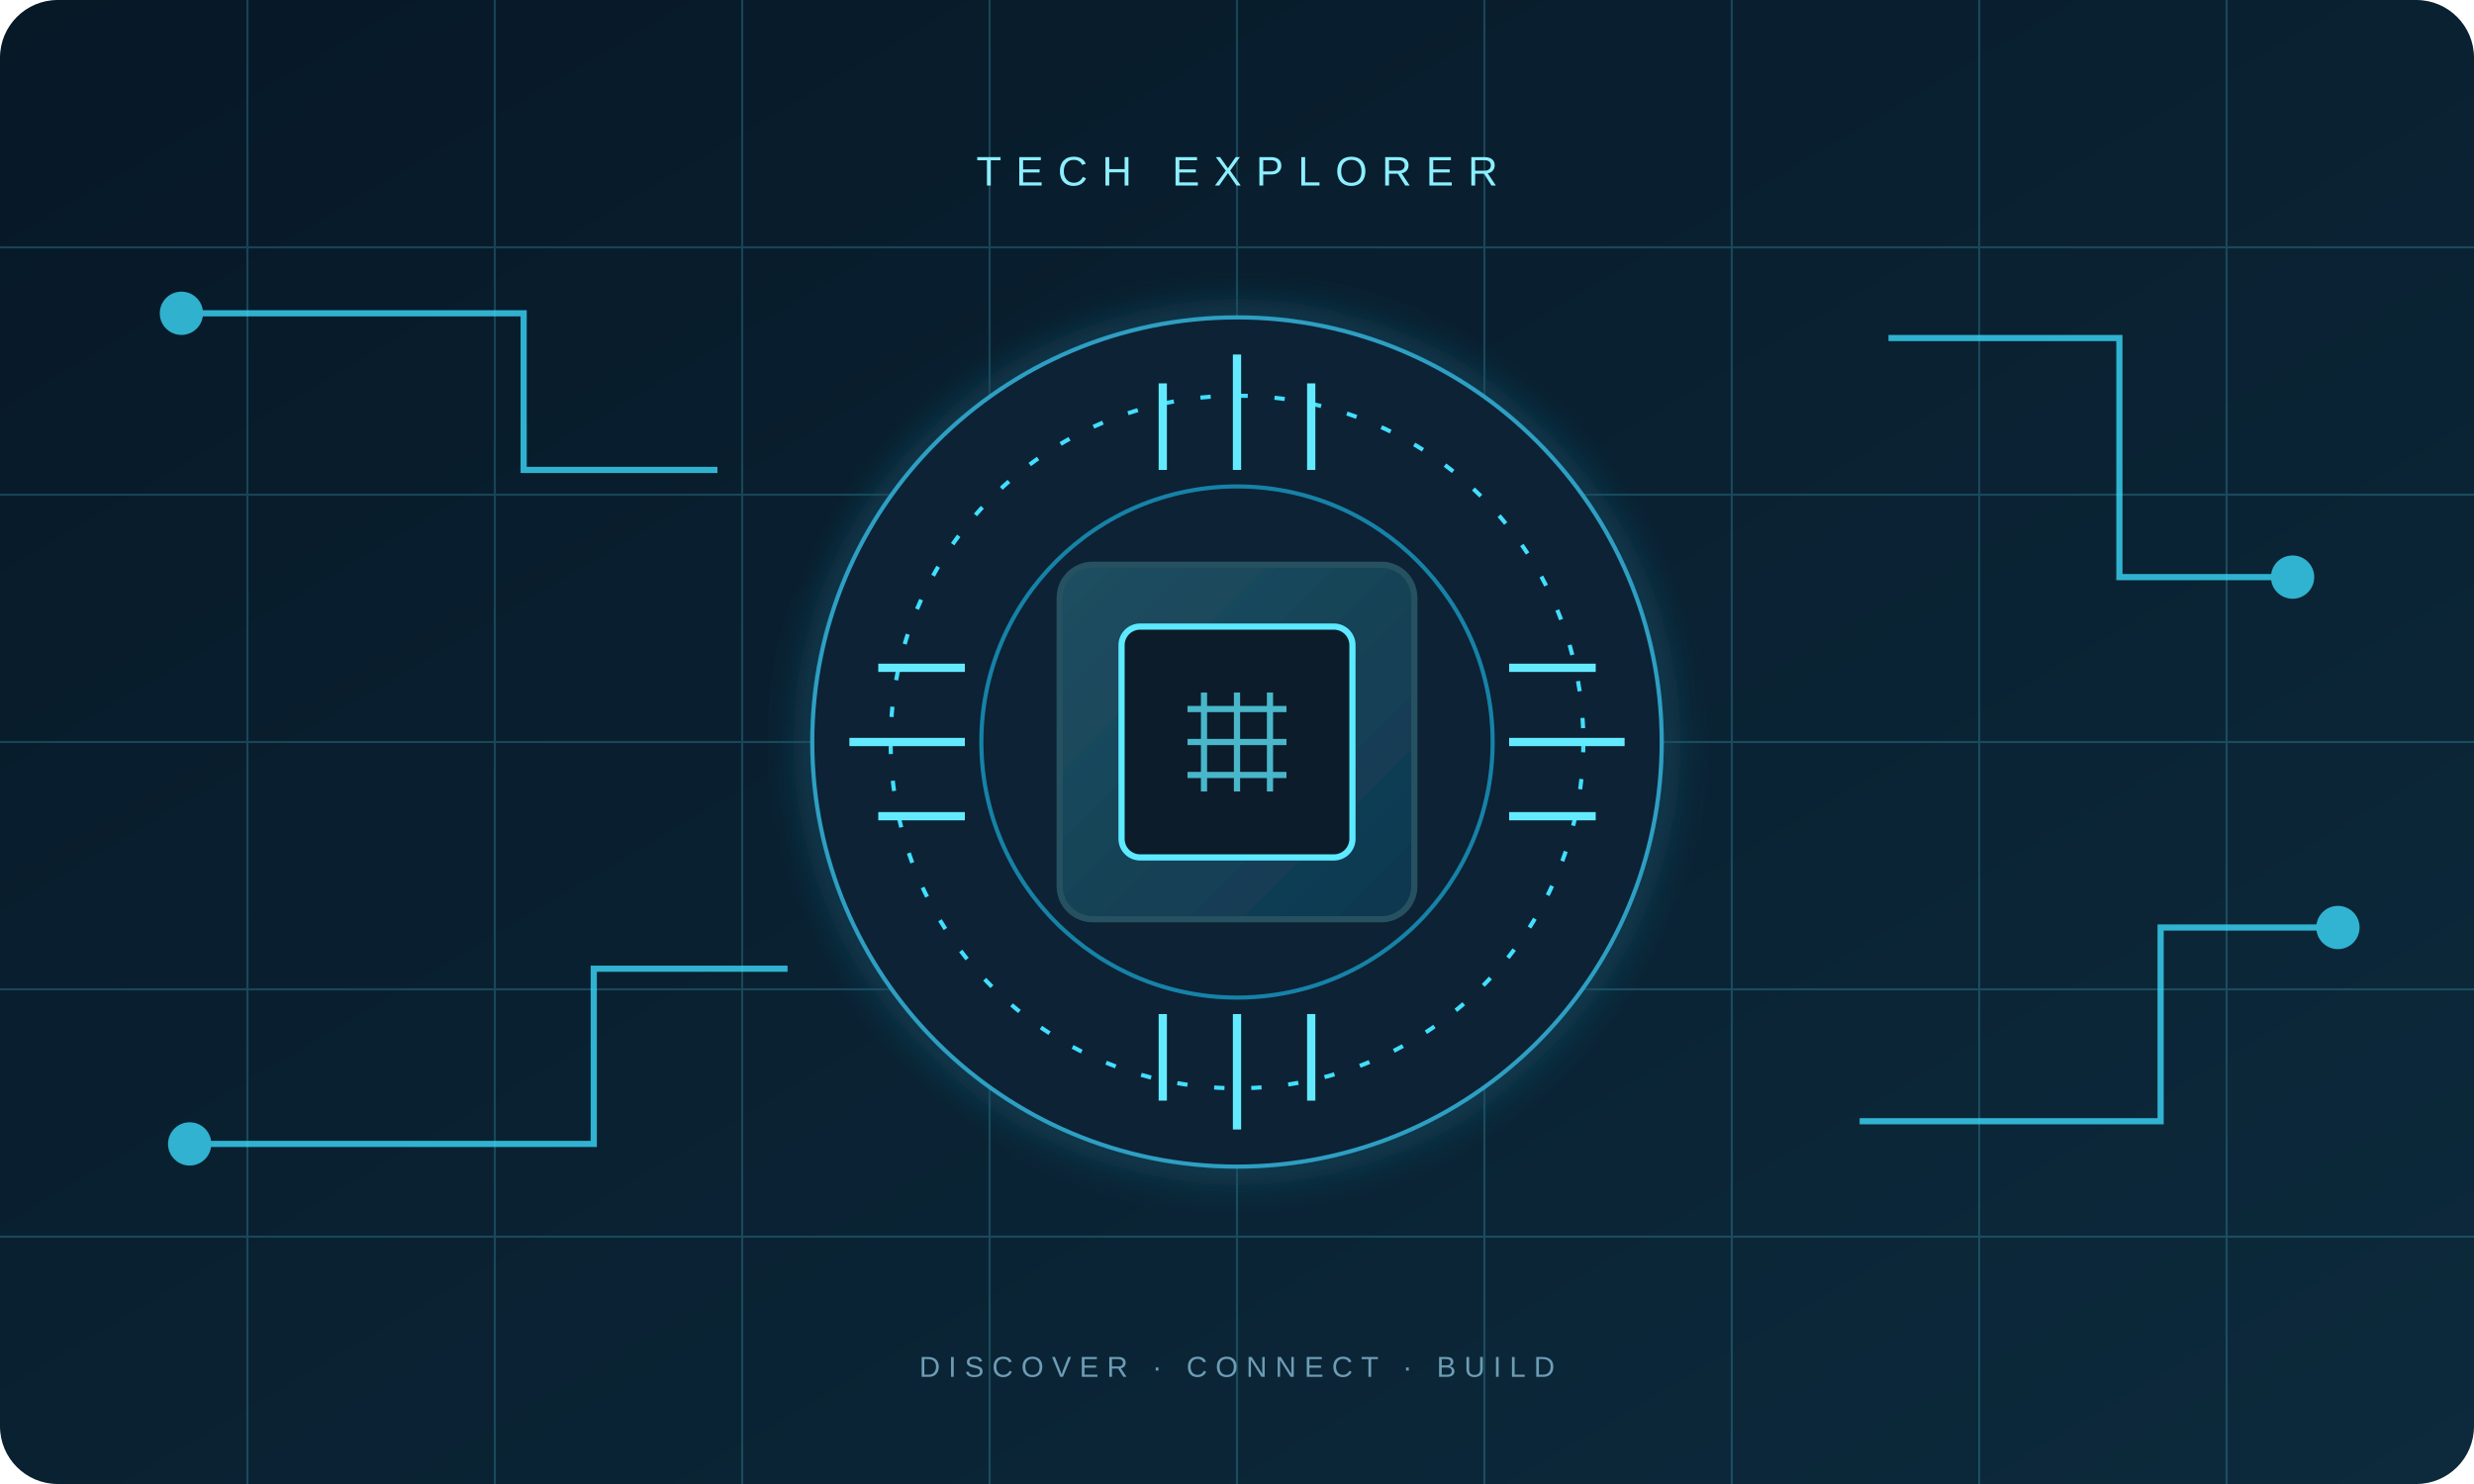
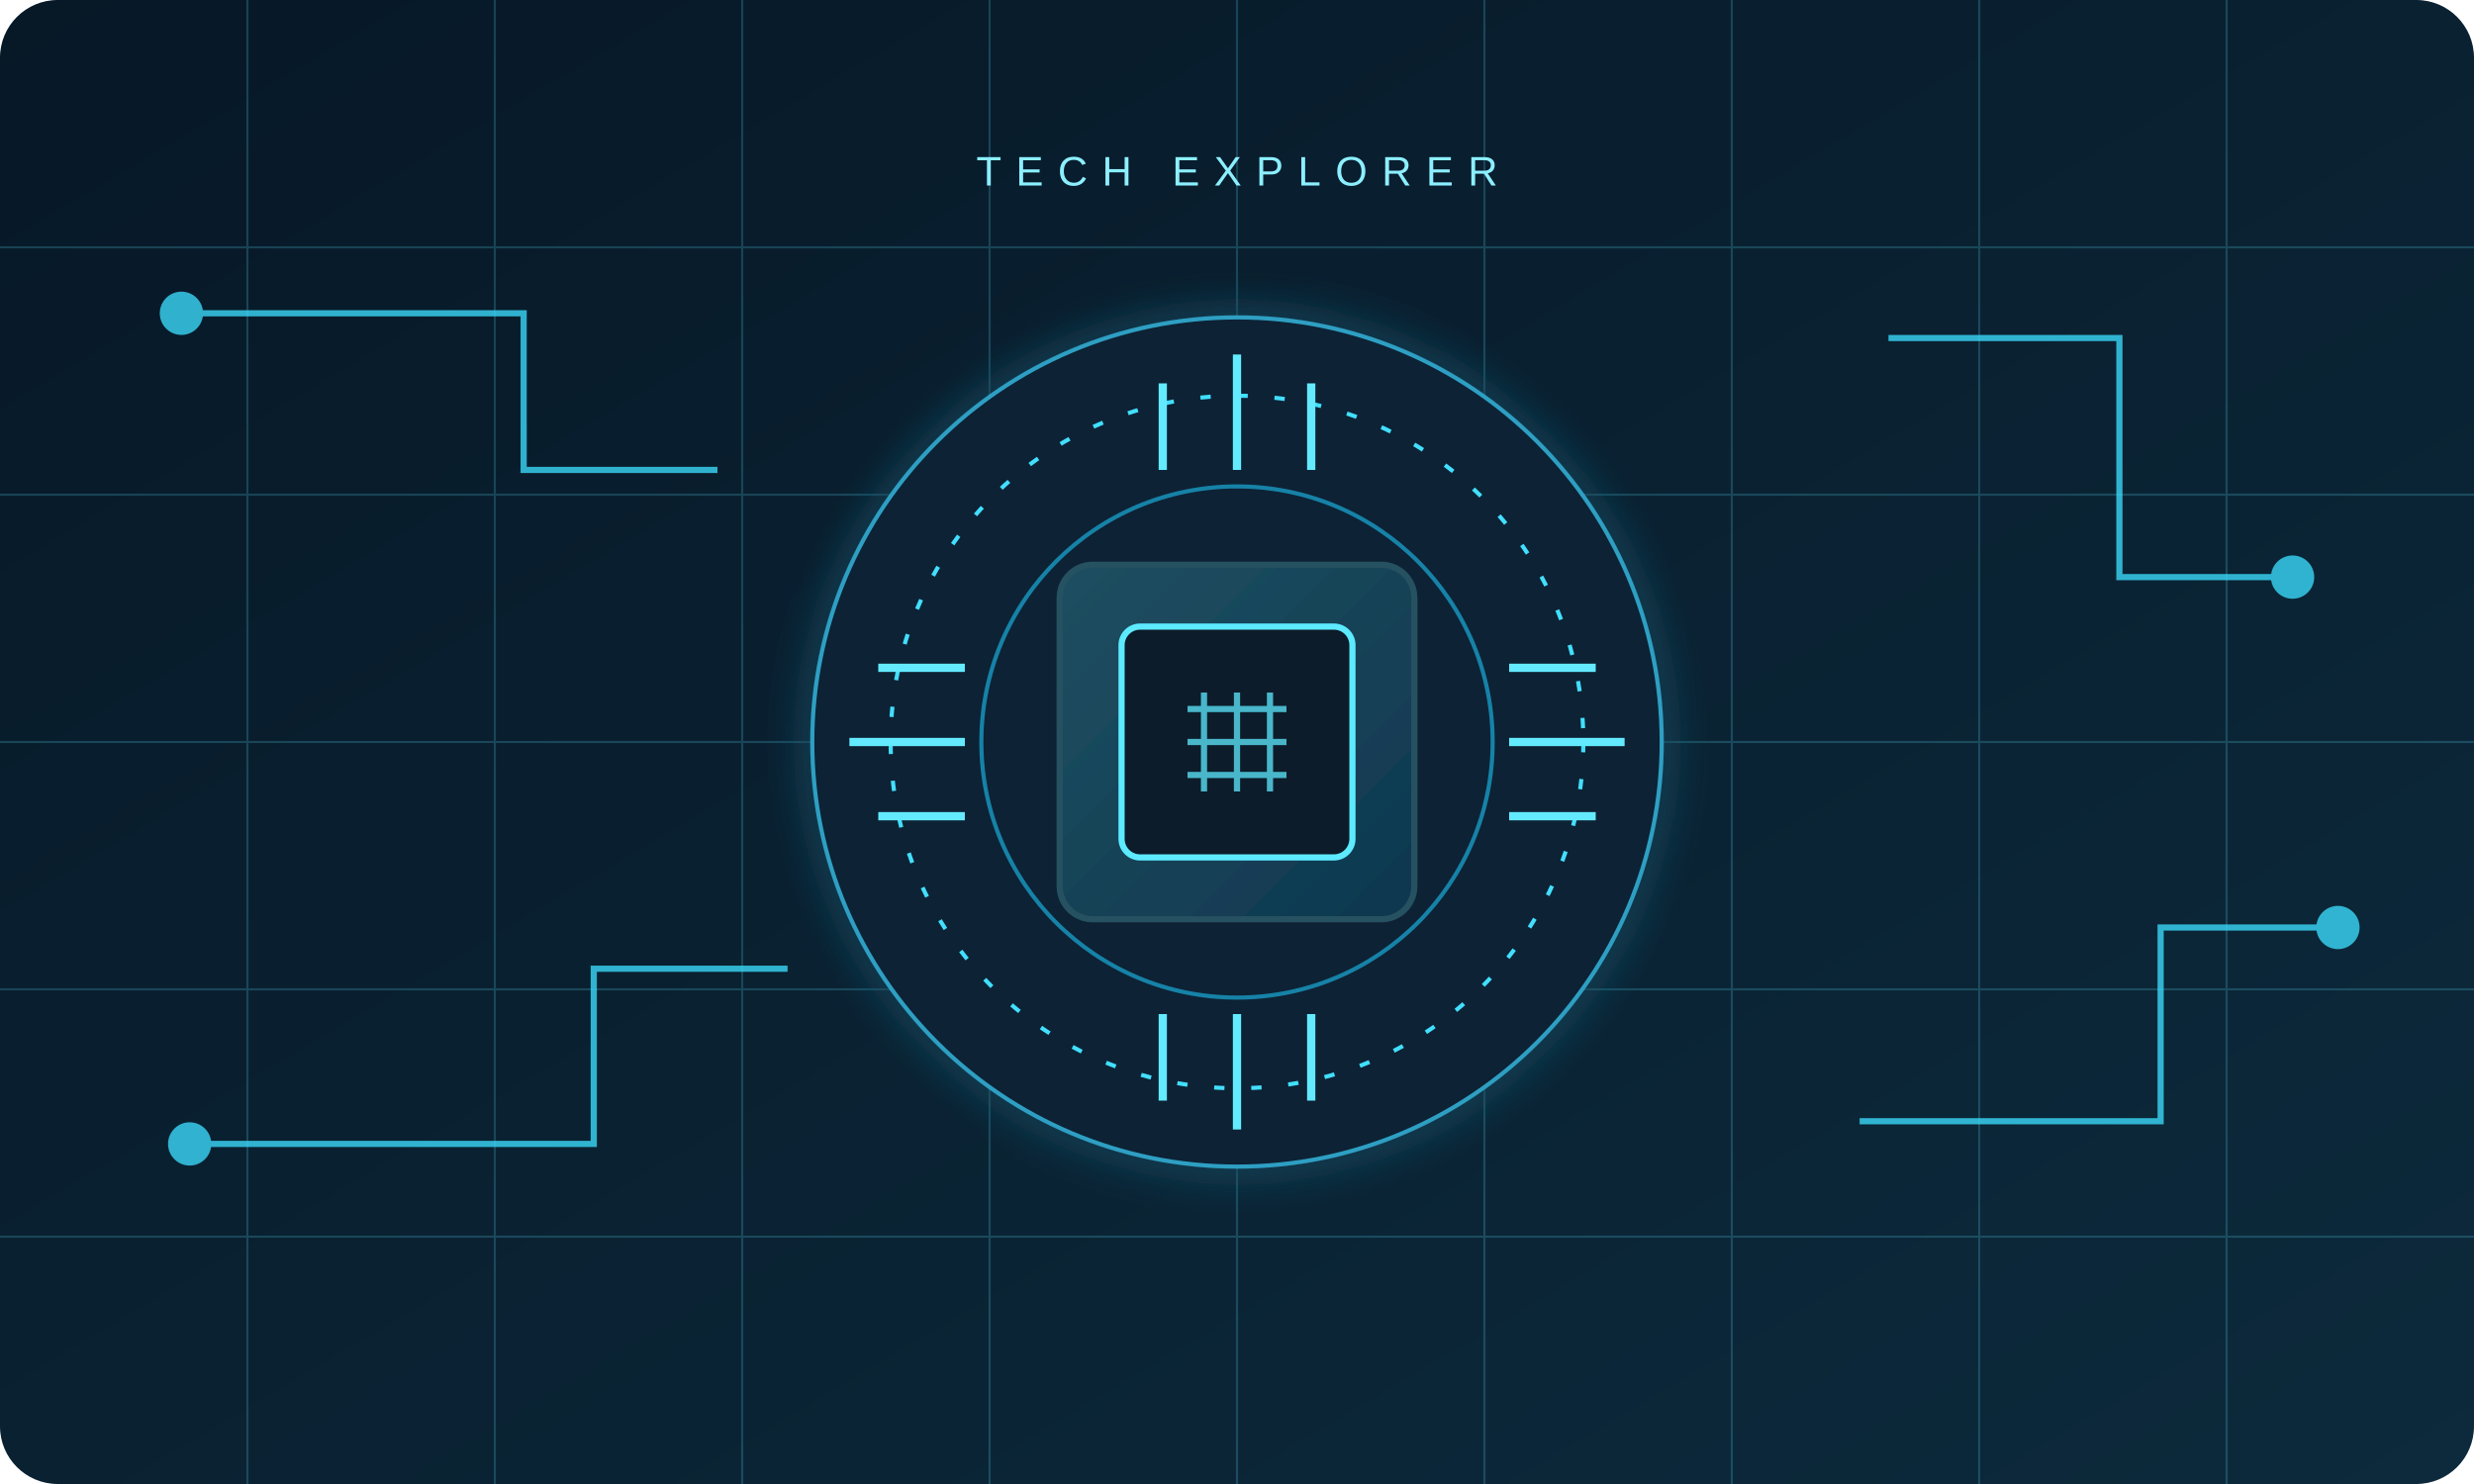
<svg xmlns="http://www.w3.org/2000/svg" viewBox="0 0 1200 720" role="img" aria-labelledby="title desc">
  <defs>
    <linearGradient id="bg" x1="0" y1="0" x2="1" y2="1">
      <stop offset="0" stop-color="#071827" />
      <stop offset="1" stop-color="#0c2a3c" />
    </linearGradient>
    <linearGradient id="chip" x1="0" y1="0" x2="1" y2="1">
      <stop offset="0" stop-color="#63edff" />
      <stop offset="1" stop-color="#137ea9" />
    </linearGradient>
    <filter id="glow">
      <feGaussianBlur stdDeviation="10" result="blur" />
      <feMerge>
        <feMergeNode in="blur" />
        <feMergeNode in="SourceGraphic" />
      </feMerge>
    </filter>
  </defs>
  <rect width="1200" height="720" rx="28" fill="url(#bg)" />
  <g opacity=".2" stroke="#5ce6ff" stroke-width="1">
    <path d="M0 120h1200M0 240h1200M0 360h1200M0 480h1200M0 600h1200" />
    <path d="M120 0v720M240 0v720M360 0v720M480 0v720M600 0v720M720 0v720M840 0v720M960 0v720M1080 0v720" />
  </g>
  <g fill="none" stroke="#39d7f7" stroke-width="3" opacity=".8">
    <path d="M88 152h166v76h94" />
    <path d="M916 164h112v116h84" />
    <path d="M92 555h196v-85h94" />
    <path d="M902 544h146v-94h86" />
    <circle cx="88" cy="152" r="9" fill="#39d7f7" />
    <circle cx="1112" cy="280" r="9" fill="#39d7f7" />
    <circle cx="92" cy="555" r="9" fill="#39d7f7" />
    <circle cx="1134" cy="450" r="9" fill="#39d7f7" />
  </g>
  <g transform="translate(600 360)" filter="url(#glow)">
    <circle r="206" fill="#0b2335" stroke="#2e9fc3" stroke-width="2" />
    <circle r="168" fill="none" stroke="#43dfff" stroke-width="2" stroke-dasharray="5 13" />
    <circle r="124" fill="none" stroke="#1982a7" stroke-width="2" />
    <rect x="-86" y="-86" width="172" height="172" rx="16" fill="url(#chip)" opacity=".22" stroke="#89f4ff" stroke-width="3" />
    <rect x="-56" y="-56" width="112" height="112" rx="9" fill="#0b1d2c" stroke="#5deaff" stroke-width="3" />
    <path d="M-24-16h48M-24 0h48M-24 16h48M-16-24v48M0-24v48M16-24v48" stroke="#5deaff" stroke-width="3" opacity=".75" />
    <g stroke="#64eaff" stroke-width="4">
      <path d="M-132-36h-42M-132 0h-56M-132 36h-42M132-36h42M132 0h56M132 36h42" />
      <path d="M-36-132v-42M0-132v-56M36-132v-42M-36 132v42M0 132v56M36 132v42" />
    </g>
  </g>
  <text x="600" y="90" text-anchor="middle" fill="#8cefff" font-family="Arial, sans-serif" font-size="20" letter-spacing="7">TECH EXPLORER</text>
-   <text x="600" y="668" text-anchor="middle" fill="#6d9db5" font-family="Arial, sans-serif" font-size="14" letter-spacing="4">DISCOVER · CONNECT · BUILD</text>
</svg>
